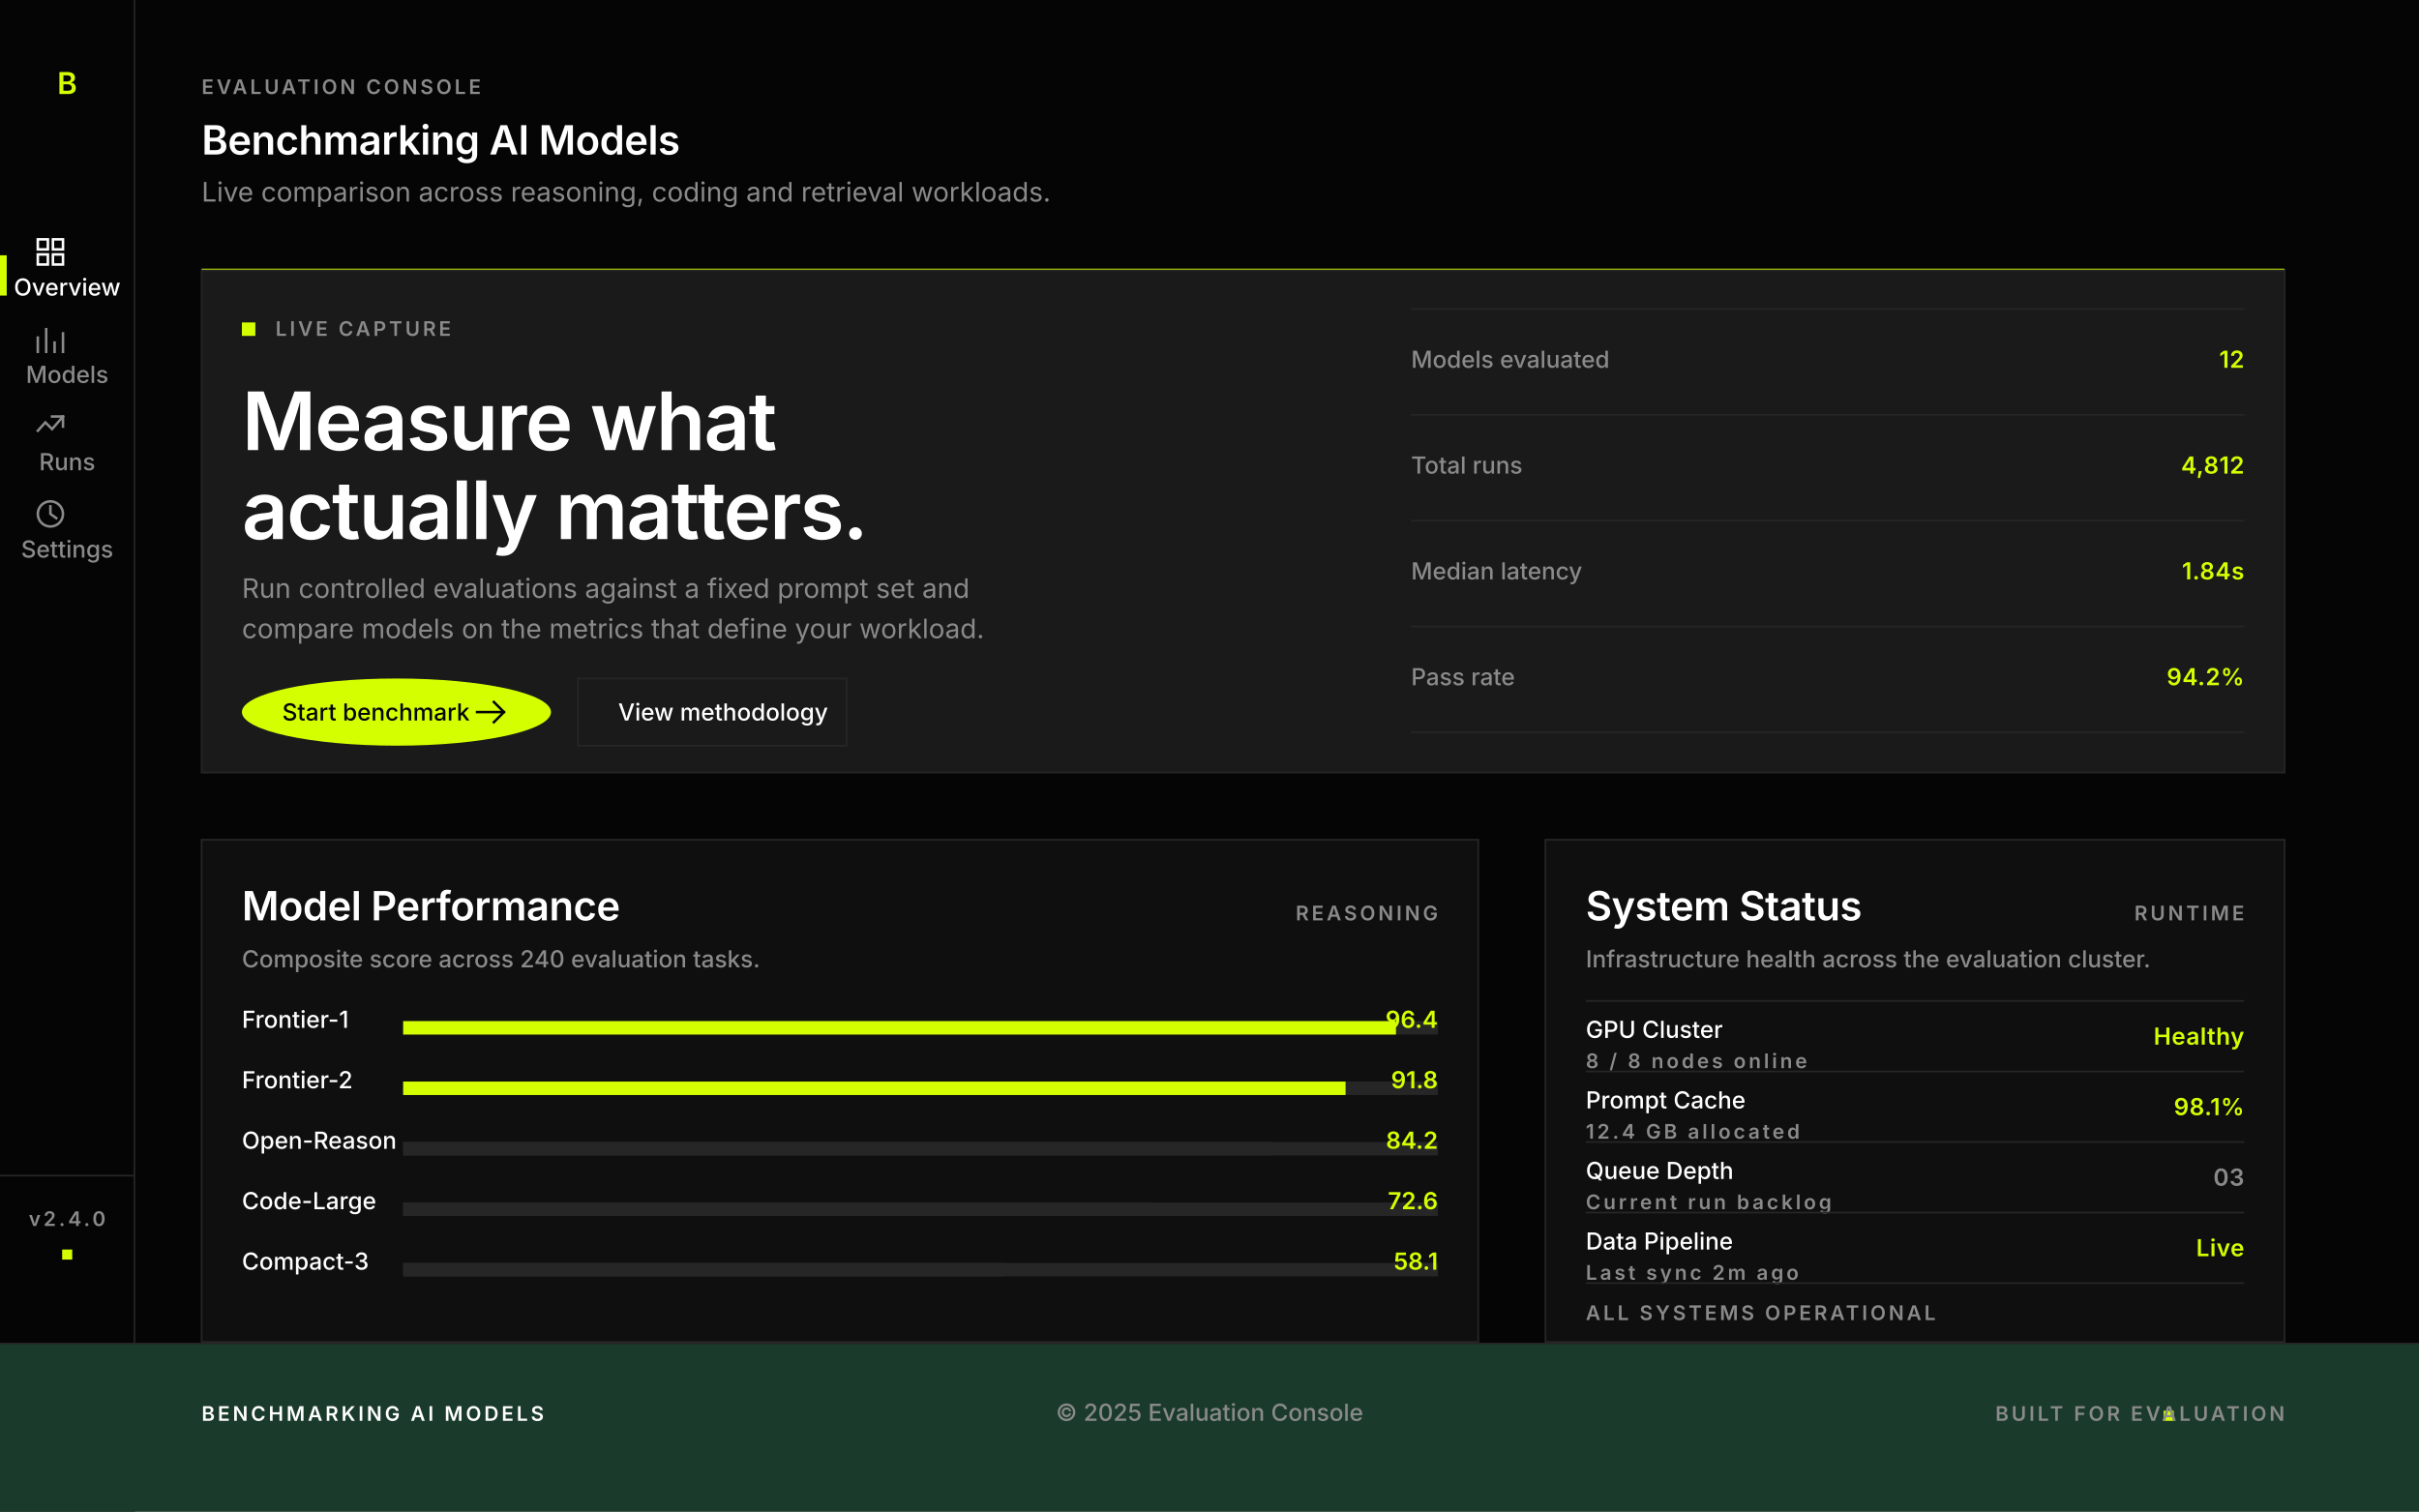
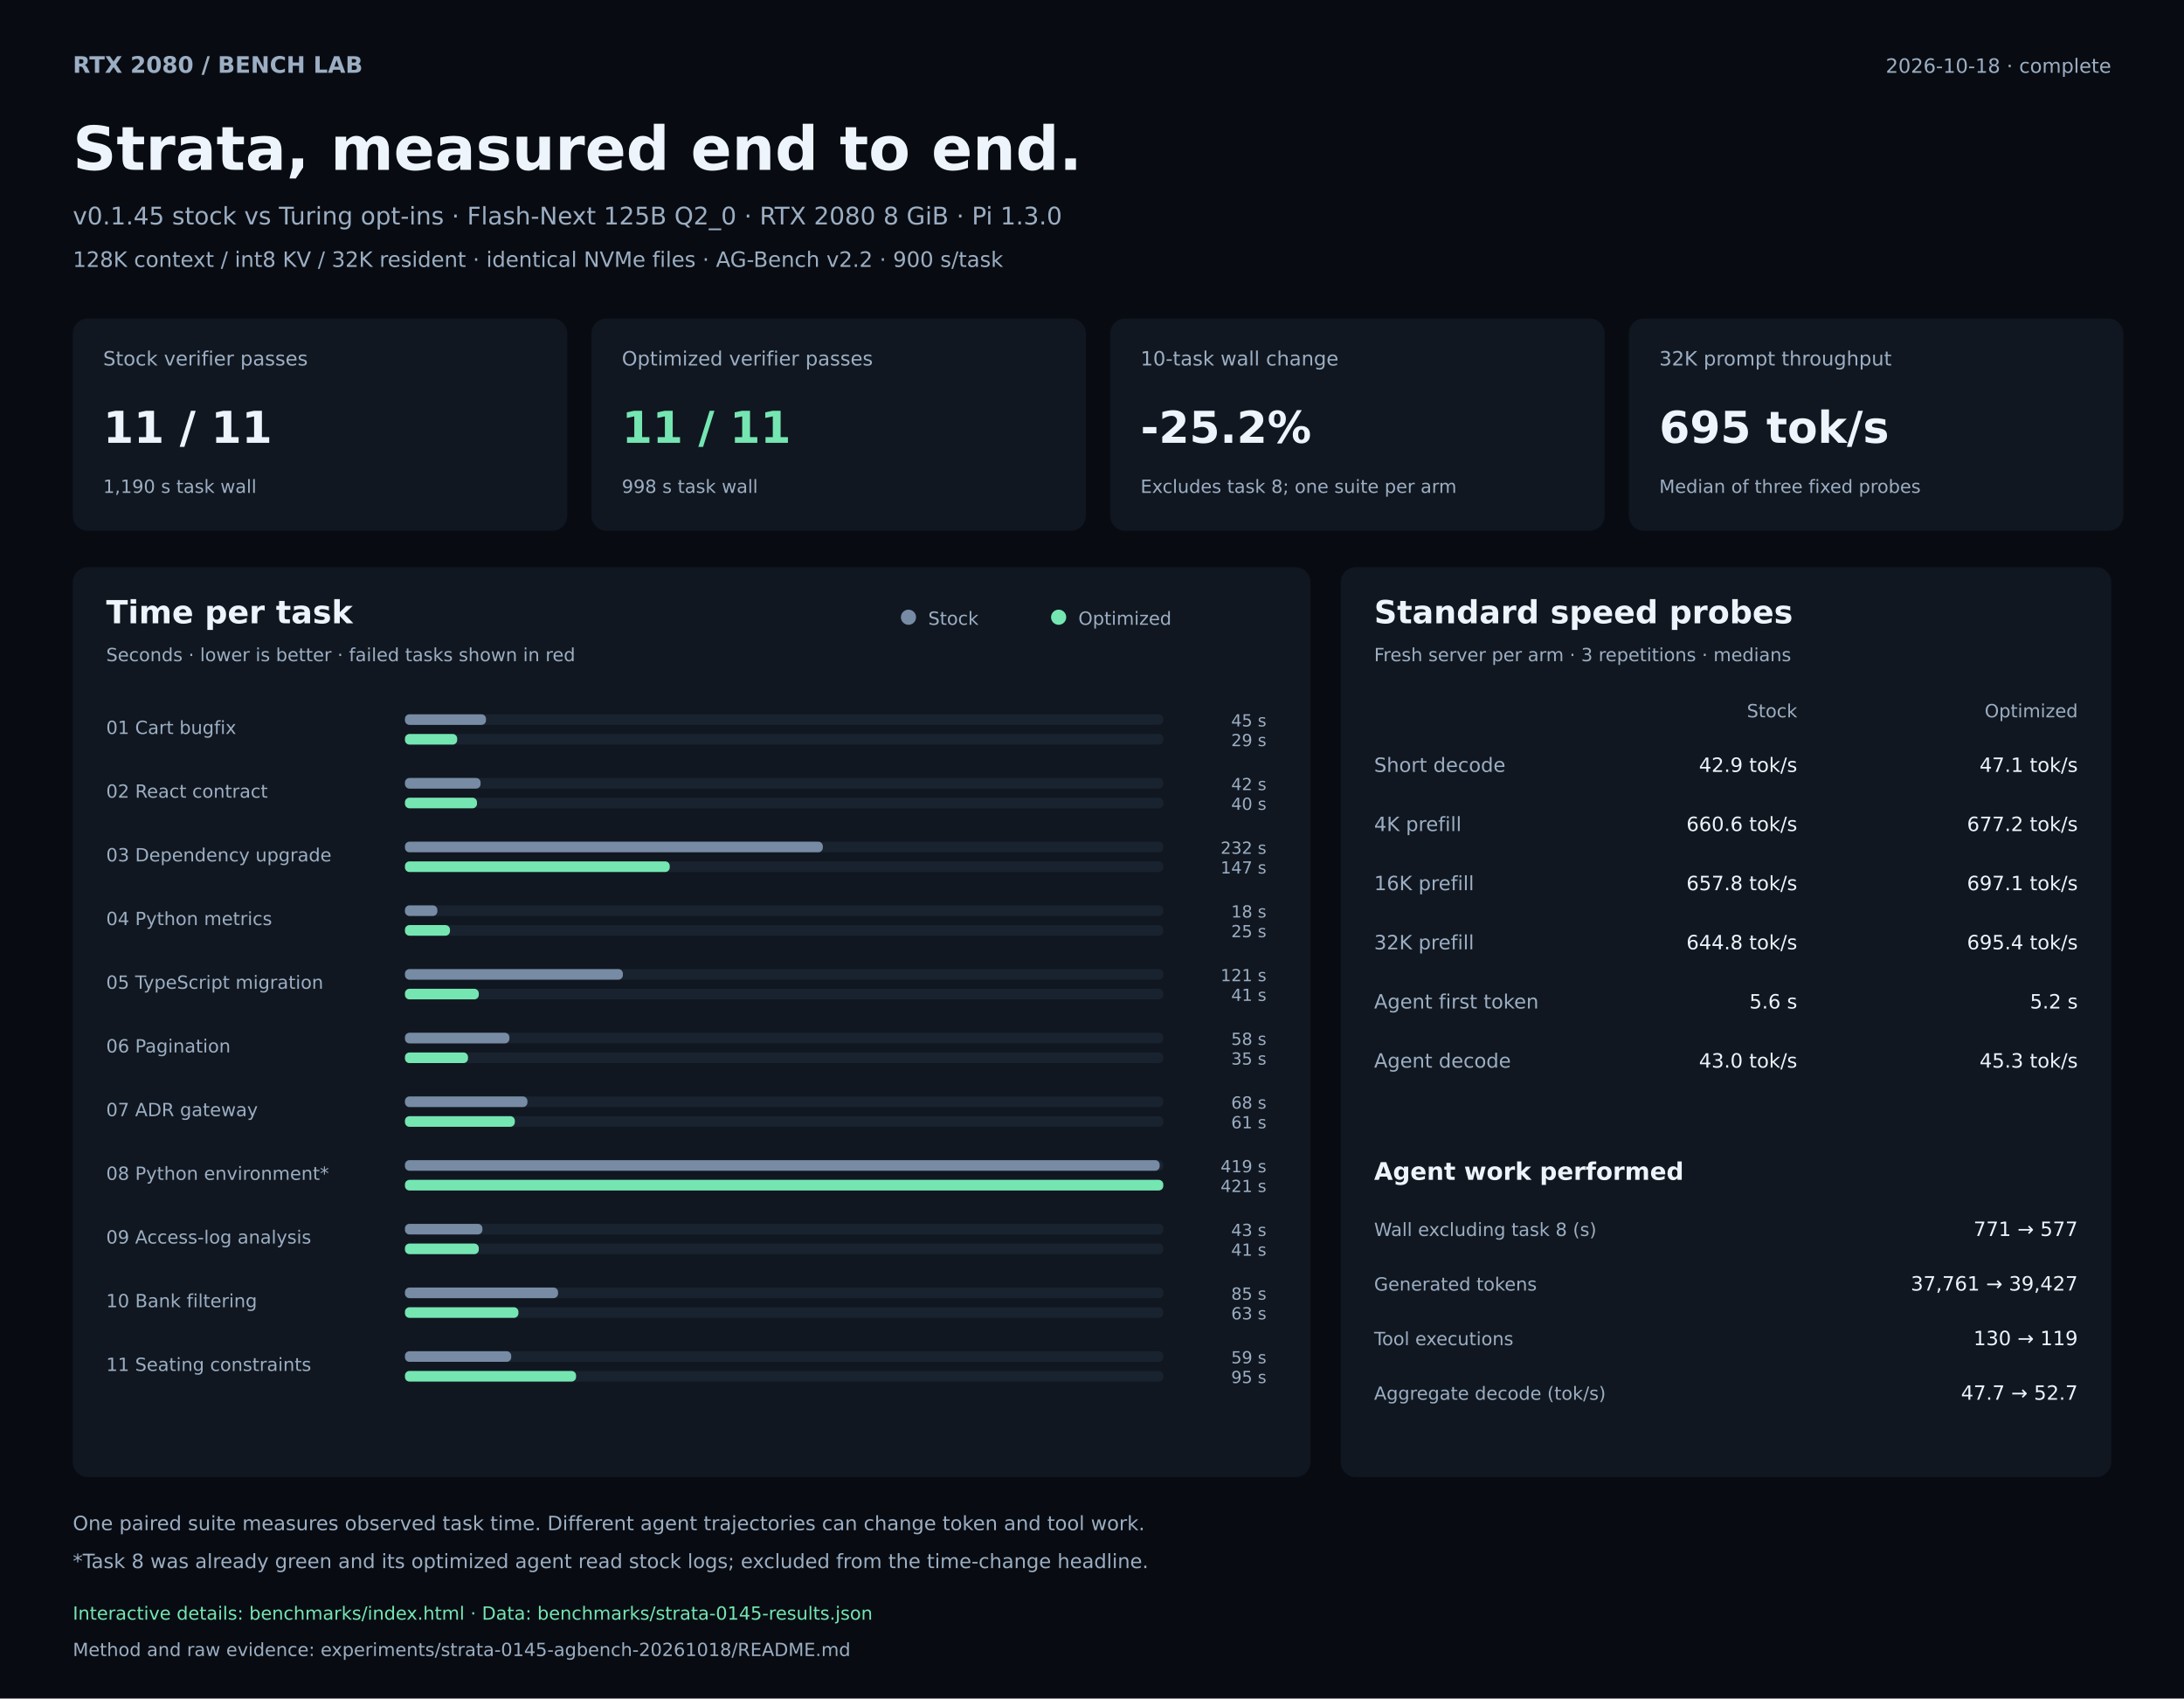
- <svg xmlns="http://www.w3.org/2000/svg" width="1440" height="900" viewBox="0 0 1440 900" role="img" aria-label="Benchmarking AI Models — Evaluation Console dashboard">
-   <defs>
-     <style>
-       text {
-         font-family: 'Inter', 'Helvetica Neue', system-ui, -apple-system, 'Segoe UI', sans-serif;
-         -webkit-font-smoothing: antialiased;
-       }
-       .display   { font-size: 48px; font-weight: 600; letter-spacing: -0.02em; fill: #ffffff; }
-       .heading   { font-size: 24px; font-weight: 600; letter-spacing: -0.01em; fill: #ffffff; }
-       .body      { font-size: 16px; font-weight: 400; fill: #8a8a8a; }
-       .label     { font-size: 14px; font-weight: 500; fill: #ffffff; }
-       .label-mut { font-size: 14px; font-weight: 500; fill: #8a8a8a; }
-       .micro     { font-size: 12px; font-weight: 600; letter-spacing: 0.14em; fill: #8a8a8a; }
-       .micro-ink { font-size: 12px; font-weight: 600; letter-spacing: 0.14em; fill: #ffffff; }
-       .value     { font-size: 14px; font-weight: 600; fill: #d4ff00; letter-spacing: 0.02em; }
-       .value-mut { font-size: 14px; font-weight: 600; fill: #8a8a8a; letter-spacing: 0.02em; }
-       .score     { font-size: 14px; font-weight: 600; fill: #d4ff00; }
-       .brand     { font-size: 18px; font-weight: 600; letter-spacing: -0.02em; fill: #d4ff00; }
-       .btn       { font-size: 14px; font-weight: 500; fill: #050505; }
-       .btn-ghost { font-size: 14px; font-weight: 500; fill: #ffffff; }
-       .icon      { fill: none; stroke: currentColor; stroke-width: 1.5; stroke-linecap: square; stroke-linejoin: miter; }
-     </style>
-     <symbol id="ico-overview" viewBox="0 0 20 20">
-       <g class="icon">
-         <rect x="2.5" y="2.5" width="6" height="6" />
-         <rect x="11.5" y="2.5" width="6" height="6" />
-         <rect x="2.5" y="11.5" width="6" height="6" />
-         <rect x="11.5" y="11.5" width="6" height="6" />
-       </g>
-     </symbol>
-     <symbol id="ico-models" viewBox="0 0 20 20">
-       <g class="icon">
-         <path d="M2.5 17.5V9M7.5 17.5V4M12.5 17.5V12M17.5 17.5V6.5" />
-       </g>
-     </symbol>
-     <symbol id="ico-runs" viewBox="0 0 20 20">
-       <g class="icon">
-         <path d="M2.5 12.5L7 7.5L11 11.5L17.5 4" />
-         <path d="M17.5 4H11M17.5 4V10" />
-       </g>
-     </symbol>
-     <symbol id="ico-settings" viewBox="0 0 20 20">
-       <g class="icon">
-         <circle cx="10" cy="10" r="7.5" />
-         <path d="M10 5.5V10L13.5 12.5" />
-       </g>
-     </symbol>
-   </defs>
-   <rect x="0" y="0" width="1440" height="900" fill="#050505" />
-   <g id="sidebar">
-     <rect x="0" y="0" width="80" height="900" fill="#050505" />
-     <line x1="80" y1="0" x2="80" y2="900" stroke="#262626" stroke-width="1" />
-     <text class="brand" x="40" y="56" text-anchor="middle">B</text>
-     <g>
-       <rect x="0" y="152" width="4" height="24" fill="#d4ff00" />
-       <use href="#ico-overview" x="20" y="140" width="20" height="20" color="#ffffff" />
-       <text class="label" x="40" y="176" text-anchor="middle">Overview</text>
-       <use href="#ico-models" x="20" y="192" width="20" height="20" color="#8a8a8a" />
-       <text class="label-mut" x="40" y="228" text-anchor="middle">Models</text>
-       <use href="#ico-runs" x="20" y="244" width="20" height="20" color="#8a8a8a" />
-       <text class="label-mut" x="40" y="280" text-anchor="middle">Runs</text>
-       <use href="#ico-settings" x="20" y="296" width="20" height="20" color="#8a8a8a" />
-       <text class="label-mut" x="40" y="332" text-anchor="middle">Settings</text>
-     </g>
-     <line x1="0" y1="700" x2="80" y2="700" stroke="#262626" stroke-width="1" />
-     <text class="micro" x="40" y="730" text-anchor="middle">v2.4.0</text>
-     <rect x="37" y="744" width="6" height="6" fill="#d4ff00" />
-   </g>
-   <g id="main">
-     <text class="micro" x="120" y="56">EVALUATION CONSOLE</text>
-     <text class="heading" x="120" y="92">Benchmarking AI Models</text>
-     <text class="body" x="120" y="120">Live comparison across reasoning, coding and retrieval workloads.</text>
-     <g id="hero">
-       <rect x="120" y="160" width="1240" height="300" fill="#1a1a1a" />
-       <rect x="120" y="160" width="1240" height="1" fill="#d4ff00" />
-       <rect x="120" y="161" width="1240" height="299" fill="none" stroke="#262626" stroke-width="1" />
-       <g>
-         <rect x="144" y="192" width="8" height="8" fill="#d4ff00" />
-         <text class="micro" x="164" y="200">LIVE CAPTURE</text>
-         <text class="display" x="144" y="268">Measure what</text>
-         <text class="display" x="144" y="321">actually matters.</text>
-         <text class="body" x="144" y="356">Run controlled evaluations against a fixed prompt set and</text>
-         <text class="body" x="144" y="380">compare models on the metrics that define your workload.</text>
-         <g>
-           <rect x="144" y="404" width="184" height="40" rx="9999" fill="#d4ff00" />
-           <text class="btn" x="168" y="429">Start benchmark</text>
-           <path d="M284 424H300M294 418L300 424L294 430" fill="none" stroke="#050505" stroke-width="1.5" stroke-linecap="square" stroke-linejoin="miter" />
-           <rect x="344" y="404" width="160" height="40" fill="none" stroke="#262626" stroke-width="1" />
-           <text class="btn-ghost" x="368" y="429">View methodology</text>
-         </g>
-       </g>
-       <g id="metrics">
-         <line x1="840" y1="184" x2="1336" y2="184" stroke="#262626" stroke-width="1" />
-         <text class="label-mut" x="840" y="219">Models evaluated</text>
-         <text class="value" x="1336" y="219" text-anchor="end">12</text>
-         <line x1="840" y1="247" x2="1336" y2="247" stroke="#262626" stroke-width="1" />
-         <text class="label-mut" x="840" y="282">Total runs</text>
-         <text class="value" x="1336" y="282" text-anchor="end">4,812</text>
-         <line x1="840" y1="310" x2="1336" y2="310" stroke="#262626" stroke-width="1" />
-         <text class="label-mut" x="840" y="345">Median latency</text>
-         <text class="value" x="1336" y="345" text-anchor="end">1.84s</text>
-         <line x1="840" y1="373" x2="1336" y2="373" stroke="#262626" stroke-width="1" />
-         <text class="label-mut" x="840" y="408">Pass rate</text>
-         <text class="value" x="1336" y="408" text-anchor="end">94.2%</text>
-         <line x1="840" y1="436" x2="1336" y2="436" stroke="#262626" stroke-width="1" />
-       </g>
-     </g>
-     <g id="panels">
-       <g id="performance">
-         <rect x="120" y="500" width="760" height="300" fill="#0f0f0f" />
-         <rect x="120" y="500" width="760" height="299" fill="none" stroke="#262626" stroke-width="1" />
-         <text class="heading" x="144" y="548">Model Performance</text>
-         <text class="micro" x="856" y="548" text-anchor="end">REASONING</text>
-         <text class="label-mut" x="144" y="576">Composite score across 240 evaluation tasks.</text>
-         <g id="chart">
-           <text class="label" x="144" y="612">Frontier-1</text>
-           <rect x="240" y="608" width="616" height="8" fill="#262626" />
-           <rect x="240" y="608" width="591" height="8" fill="#d4ff00" />
-           <text class="score" x="856" y="612" text-anchor="end">96.4</text>
-           <text class="label" x="144" y="648">Frontier-2</text>
-           <rect x="240" y="644" width="616" height="8" fill="#262626" />
-           <rect x="240" y="644" width="561" height="8" fill="#d4ff00" />
-           <text class="score" x="856" y="648" text-anchor="end">91.8</text>
-           <text class="label" x="144" y="684">Open-Reason</text>
-           <rect x="240" y="680" width="616" height="8" fill="#262626" />
-           <rect x="240" y="680" width="517" height="8" fill="#262626" />
-           <text class="score" x="856" y="684" text-anchor="end">84.2</text>
-           <text class="label" x="144" y="720">Code-Large</text>
-           <rect x="240" y="716" width="616" height="8" fill="#262626" />
-           <rect x="240" y="716" width="444" height="8" fill="#262626" />
-           <text class="score" x="856" y="720" text-anchor="end">72.6</text>
-           <text class="label" x="144" y="756">Compact-3</text>
-           <rect x="240" y="752" width="616" height="8" fill="#262626" />
-           <rect x="240" y="752" width="357" height="8" fill="#262626" />
-           <text class="score" x="856" y="756" text-anchor="end">58.1</text>
-         </g>
-       </g>
-       <g id="system-status">
-         <rect x="920" y="500" width="440" height="300" fill="#0f0f0f" />
-         <rect x="920" y="500" width="440" height="299" fill="none" stroke="#262626" stroke-width="1" />
-         <text class="heading" x="944" y="548">System Status</text>
-         <text class="micro" x="1336" y="548" text-anchor="end">RUNTIME</text>
-         <text class="label-mut" x="944" y="576">Infrastructure health across the evaluation cluster.</text>
-         <g id="status-list">
-           <line x1="944" y1="596" x2="1336" y2="596" stroke="#262626" stroke-width="1" />
-           <text class="label" x="944" y="618">GPU Cluster</text>
-           <text class="micro" x="944" y="636">8 / 8 nodes online</text>
-           <text class="value" x="1336" y="622" text-anchor="end">Healthy</text>
-           <line x1="944" y1="638" x2="1336" y2="638" stroke="#262626" stroke-width="1" />
-           <text class="label" x="944" y="660">Prompt Cache</text>
-           <text class="micro" x="944" y="678">12.4 GB allocated</text>
-           <text class="value" x="1336" y="664" text-anchor="end">98.1%</text>
-           <line x1="944" y1="680" x2="1336" y2="680" stroke="#262626" stroke-width="1" />
-           <text class="label" x="944" y="702">Queue Depth</text>
-           <text class="micro" x="944" y="720">Current run backlog</text>
-           <text class="value-mut" x="1336" y="706" text-anchor="end">03</text>
-           <line x1="944" y1="722" x2="1336" y2="722" stroke="#262626" stroke-width="1" />
-           <text class="label" x="944" y="744">Data Pipeline</text>
-           <text class="micro" x="944" y="762">Last sync 2m ago</text>
-           <text class="value" x="1336" y="748" text-anchor="end">Live</text>
-           <line x1="944" y1="764" x2="1336" y2="764" stroke="#262626" stroke-width="1" />
-         </g>
-         <text class="micro" x="944" y="786">ALL SYSTEMS OPERATIONAL</text>
-       </g>
-     </g>
-   </g>
-   <g id="footer">
-     <rect x="0" y="800" width="1440" height="100" fill="#1a3b2b" />
-     <line x1="0" y1="800" x2="1440" y2="800" stroke="#262626" stroke-width="1" />
-     <text class="micro-ink" x="120" y="846">BENCHMARKING AI MODELS</text>
-     <text class="label-mut" x="720" y="846" text-anchor="middle">© 2025 Evaluation Console</text>
-     <rect x="1288" y="840" width="6" height="6" fill="#d4ff00" />
-     <text class="micro" x="1360" y="846" text-anchor="end">BUILT FOR EVALUATION</text>
-   </g>
+ <svg xmlns="http://www.w3.org/2000/svg" width="1440" height="1120" viewBox="0 0 1440 1120">
+   <rect width="1440" height="1120" fill="#080c12" />
+   <text x="48" y="48" font-family="DejaVu Sans, sans-serif" font-size="15" fill="#9caec3" font-weight="700" text-anchor="start">RTX 2080 / BENCH LAB</text>
+   <text x="1392" y="48" font-family="DejaVu Sans, sans-serif" font-size="13" fill="#9caec3" font-weight="400" text-anchor="end">2026-10-18 · complete</text>
+   <text x="48" y="112" font-family="DejaVu Sans, sans-serif" font-size="40" fill="#edf4fb" font-weight="700" text-anchor="start">Strata, measured end to end.</text>
+   <text x="48" y="148" font-family="DejaVu Sans, sans-serif" font-size="16" fill="#9caec3" font-weight="400" text-anchor="start">v0.1.45 stock vs Turing opt-ins · Flash-Next 125B Q2_0 · RTX 2080 8 GiB · Pi 1.3.0</text>
+   <text x="48" y="176" font-family="DejaVu Sans, sans-serif" font-size="14" fill="#9caec3" font-weight="400" text-anchor="start">128K context / int8 KV / 32K resident · identical NVMe files · AG-Bench v2.2 · 900 s/task</text>
+   <rect x="48" y="210" width="326" height="140" rx="10" fill="#101720" />
+   <text x="68" y="241" font-family="DejaVu Sans, sans-serif" font-size="13" fill="#9caec3" font-weight="400" text-anchor="start">Stock verifier passes</text>
+   <text x="68" y="292" font-family="DejaVu Sans, sans-serif" font-size="29" fill="#edf4fb" font-weight="700" text-anchor="start">11 / 11</text>
+   <text x="68" y="325" font-family="DejaVu Sans, sans-serif" font-size="12" fill="#9caec3" font-weight="400" text-anchor="start">1,190 s task wall</text>
+   <rect x="390" y="210" width="326" height="140" rx="10" fill="#101720" />
+   <text x="410" y="241" font-family="DejaVu Sans, sans-serif" font-size="13" fill="#9caec3" font-weight="400" text-anchor="start">Optimized verifier passes</text>
+   <text x="410" y="292" font-family="DejaVu Sans, sans-serif" font-size="29" fill="#75e6b2" font-weight="700" text-anchor="start">11 / 11</text>
+   <text x="410" y="325" font-family="DejaVu Sans, sans-serif" font-size="12" fill="#9caec3" font-weight="400" text-anchor="start">998 s task wall</text>
+   <rect x="732" y="210" width="326" height="140" rx="10" fill="#101720" />
+   <text x="752" y="241" font-family="DejaVu Sans, sans-serif" font-size="13" fill="#9caec3" font-weight="400" text-anchor="start">10-task wall change</text>
+   <text x="752" y="292" font-family="DejaVu Sans, sans-serif" font-size="29" fill="#edf4fb" font-weight="700" text-anchor="start">-25.2%</text>
+   <text x="752" y="325" font-family="DejaVu Sans, sans-serif" font-size="12" fill="#9caec3" font-weight="400" text-anchor="start">Excludes task 8; one suite per arm</text>
+   <rect x="1074" y="210" width="326" height="140" rx="10" fill="#101720" />
+   <text x="1094" y="241" font-family="DejaVu Sans, sans-serif" font-size="13" fill="#9caec3" font-weight="400" text-anchor="start">32K prompt throughput</text>
+   <text x="1094" y="292" font-family="DejaVu Sans, sans-serif" font-size="29" fill="#edf4fb" font-weight="700" text-anchor="start">695 tok/s</text>
+   <text x="1094" y="325" font-family="DejaVu Sans, sans-serif" font-size="12" fill="#9caec3" font-weight="400" text-anchor="start">Median of three fixed probes</text>
+   <rect x="48" y="374" width="816" height="600" rx="10" fill="#101720" />
+   <rect x="884" y="374" width="508" height="600" rx="10" fill="#101720" />
+   <text x="70" y="411" font-family="DejaVu Sans, sans-serif" font-size="21" fill="#edf4fb" font-weight="700" text-anchor="start">Time per task</text>
+   <text x="70" y="436" font-family="DejaVu Sans, sans-serif" font-size="12" fill="#9caec3" font-weight="400" text-anchor="start">Seconds · lower is better · failed tasks shown in red</text>
+   <rect x="594" y="402" width="10" height="10" rx="5" fill="#778ba5" />
+   <text x="612" y="412" font-family="DejaVu Sans, sans-serif" font-size="12" fill="#9caec3" font-weight="400" text-anchor="start">Stock</text>
+   <rect x="693" y="402" width="10" height="10" rx="5" fill="#75e6b2" />
+   <text x="711" y="412" font-family="DejaVu Sans, sans-serif" font-size="12" fill="#9caec3" font-weight="400" text-anchor="start">Optimized</text>
+   <text x="70" y="484" font-family="DejaVu Sans, sans-serif" font-size="12" fill="#9caec3" font-weight="400" text-anchor="start">01  Cart bugfix</text>
+   <rect x="267" y="471" width="500" height="7" rx="3" fill="#192330" />
+   <rect x="267" y="471" width="53.444" height="7" rx="3" fill="#778ba5" />
+   <text x="835" y="479" font-family="DejaVu Sans, sans-serif" font-size="11" fill="#9caec3" font-weight="400" text-anchor="end">45 s</text>
+   <rect x="267" y="484" width="500" height="7" rx="3" fill="#192330" />
+   <rect x="267" y="484" width="34.442" height="7" rx="3" fill="#75e6b2" />
+   <text x="835" y="492" font-family="DejaVu Sans, sans-serif" font-size="11" fill="#9caec3" font-weight="400" text-anchor="end">29 s</text>
+   <text x="70" y="526" font-family="DejaVu Sans, sans-serif" font-size="12" fill="#9caec3" font-weight="400" text-anchor="start">02  React contract</text>
+   <rect x="267" y="513" width="500" height="7" rx="3" fill="#192330" />
+   <rect x="267" y="513" width="49.881" height="7" rx="3" fill="#778ba5" />
+   <text x="835" y="521" font-family="DejaVu Sans, sans-serif" font-size="11" fill="#9caec3" font-weight="400" text-anchor="end">42 s</text>
+   <rect x="267" y="526" width="500" height="7" rx="3" fill="#192330" />
+   <rect x="267" y="526" width="47.506" height="7" rx="3" fill="#75e6b2" />
+   <text x="835" y="534" font-family="DejaVu Sans, sans-serif" font-size="11" fill="#9caec3" font-weight="400" text-anchor="end">40 s</text>
+   <text x="70" y="568" font-family="DejaVu Sans, sans-serif" font-size="12" fill="#9caec3" font-weight="400" text-anchor="start">03  Dependency upgrade</text>
+   <rect x="267" y="555" width="500" height="7" rx="3" fill="#192330" />
+   <rect x="267" y="555" width="275.534" height="7" rx="3" fill="#778ba5" />
+   <text x="835" y="563" font-family="DejaVu Sans, sans-serif" font-size="11" fill="#9caec3" font-weight="400" text-anchor="end">232 s</text>
+   <rect x="267" y="568" width="500" height="7" rx="3" fill="#192330" />
+   <rect x="267" y="568" width="174.584" height="7" rx="3" fill="#75e6b2" />
+   <text x="835" y="576" font-family="DejaVu Sans, sans-serif" font-size="11" fill="#9caec3" font-weight="400" text-anchor="end">147 s</text>
+   <text x="70" y="610" font-family="DejaVu Sans, sans-serif" font-size="12" fill="#9caec3" font-weight="400" text-anchor="start">04  Python metrics</text>
+   <rect x="267" y="597" width="500" height="7" rx="3" fill="#192330" />
+   <rect x="267" y="597" width="21.378" height="7" rx="3" fill="#778ba5" />
+   <text x="835" y="605" font-family="DejaVu Sans, sans-serif" font-size="11" fill="#9caec3" font-weight="400" text-anchor="end">18 s</text>
+   <rect x="267" y="610" width="500" height="7" rx="3" fill="#192330" />
+   <rect x="267" y="610" width="29.691" height="7" rx="3" fill="#75e6b2" />
+   <text x="835" y="618" font-family="DejaVu Sans, sans-serif" font-size="11" fill="#9caec3" font-weight="400" text-anchor="end">25 s</text>
+   <text x="70" y="652" font-family="DejaVu Sans, sans-serif" font-size="12" fill="#9caec3" font-weight="400" text-anchor="start">05  TypeScript migration</text>
+   <rect x="267" y="639" width="500" height="7" rx="3" fill="#192330" />
+   <rect x="267" y="639" width="143.705" height="7" rx="3" fill="#778ba5" />
+   <text x="835" y="647" font-family="DejaVu Sans, sans-serif" font-size="11" fill="#9caec3" font-weight="400" text-anchor="end">121 s</text>
+   <rect x="267" y="652" width="500" height="7" rx="3" fill="#192330" />
+   <rect x="267" y="652" width="48.694" height="7" rx="3" fill="#75e6b2" />
+   <text x="835" y="660" font-family="DejaVu Sans, sans-serif" font-size="11" fill="#9caec3" font-weight="400" text-anchor="end">41 s</text>
+   <text x="70" y="694" font-family="DejaVu Sans, sans-serif" font-size="12" fill="#9caec3" font-weight="400" text-anchor="start">06  Pagination</text>
+   <rect x="267" y="681" width="500" height="7" rx="3" fill="#192330" />
+   <rect x="267" y="681" width="68.884" height="7" rx="3" fill="#778ba5" />
+   <text x="835" y="689" font-family="DejaVu Sans, sans-serif" font-size="11" fill="#9caec3" font-weight="400" text-anchor="end">58 s</text>
+   <rect x="267" y="694" width="500" height="7" rx="3" fill="#192330" />
+   <rect x="267" y="694" width="41.568" height="7" rx="3" fill="#75e6b2" />
+   <text x="835" y="702" font-family="DejaVu Sans, sans-serif" font-size="11" fill="#9caec3" font-weight="400" text-anchor="end">35 s</text>
+   <text x="70" y="736" font-family="DejaVu Sans, sans-serif" font-size="12" fill="#9caec3" font-weight="400" text-anchor="start">07  ADR gateway</text>
+   <rect x="267" y="723" width="500" height="7" rx="3" fill="#192330" />
+   <rect x="267" y="723" width="80.76" height="7" rx="3" fill="#778ba5" />
+   <text x="835" y="731" font-family="DejaVu Sans, sans-serif" font-size="11" fill="#9caec3" font-weight="400" text-anchor="end">68 s</text>
+   <rect x="267" y="736" width="500" height="7" rx="3" fill="#192330" />
+   <rect x="267" y="736" width="72.447" height="7" rx="3" fill="#75e6b2" />
+   <text x="835" y="744" font-family="DejaVu Sans, sans-serif" font-size="11" fill="#9caec3" font-weight="400" text-anchor="end">61 s</text>
+   <text x="70" y="778" font-family="DejaVu Sans, sans-serif" font-size="12" fill="#9caec3" font-weight="400" text-anchor="start">08  Python environment*</text>
+   <rect x="267" y="765" width="500" height="7" rx="3" fill="#192330" />
+   <rect x="267" y="765" width="497.625" height="7" rx="3" fill="#778ba5" />
+   <text x="835" y="773" font-family="DejaVu Sans, sans-serif" font-size="11" fill="#9caec3" font-weight="400" text-anchor="end">419 s</text>
+   <rect x="267" y="778" width="500" height="7" rx="3" fill="#192330" />
+   <rect x="267" y="778" width="500.0" height="7" rx="3" fill="#75e6b2" />
+   <text x="835" y="786" font-family="DejaVu Sans, sans-serif" font-size="11" fill="#9caec3" font-weight="400" text-anchor="end">421 s</text>
+   <text x="70" y="820" font-family="DejaVu Sans, sans-serif" font-size="12" fill="#9caec3" font-weight="400" text-anchor="start">09  Access-log analysis</text>
+   <rect x="267" y="807" width="500" height="7" rx="3" fill="#192330" />
+   <rect x="267" y="807" width="51.069" height="7" rx="3" fill="#778ba5" />
+   <text x="835" y="815" font-family="DejaVu Sans, sans-serif" font-size="11" fill="#9caec3" font-weight="400" text-anchor="end">43 s</text>
+   <rect x="267" y="820" width="500" height="7" rx="3" fill="#192330" />
+   <rect x="267" y="820" width="48.694" height="7" rx="3" fill="#75e6b2" />
+   <text x="835" y="828" font-family="DejaVu Sans, sans-serif" font-size="11" fill="#9caec3" font-weight="400" text-anchor="end">41 s</text>
+   <text x="70" y="862" font-family="DejaVu Sans, sans-serif" font-size="12" fill="#9caec3" font-weight="400" text-anchor="start">10  Bank filtering</text>
+   <rect x="267" y="849" width="500" height="7" rx="3" fill="#192330" />
+   <rect x="267" y="849" width="100.95" height="7" rx="3" fill="#778ba5" />
+   <text x="835" y="857" font-family="DejaVu Sans, sans-serif" font-size="11" fill="#9caec3" font-weight="400" text-anchor="end">85 s</text>
+   <rect x="267" y="862" width="500" height="7" rx="3" fill="#192330" />
+   <rect x="267" y="862" width="74.822" height="7" rx="3" fill="#75e6b2" />
+   <text x="835" y="870" font-family="DejaVu Sans, sans-serif" font-size="11" fill="#9caec3" font-weight="400" text-anchor="end">63 s</text>
+   <text x="70" y="904" font-family="DejaVu Sans, sans-serif" font-size="12" fill="#9caec3" font-weight="400" text-anchor="start">11  Seating constraints</text>
+   <rect x="267" y="891" width="500" height="7" rx="3" fill="#192330" />
+   <rect x="267" y="891" width="70.071" height="7" rx="3" fill="#778ba5" />
+   <text x="835" y="899" font-family="DejaVu Sans, sans-serif" font-size="11" fill="#9caec3" font-weight="400" text-anchor="end">59 s</text>
+   <rect x="267" y="904" width="500" height="7" rx="3" fill="#192330" />
+   <rect x="267" y="904" width="112.827" height="7" rx="3" fill="#75e6b2" />
+   <text x="835" y="912" font-family="DejaVu Sans, sans-serif" font-size="11" fill="#9caec3" font-weight="400" text-anchor="end">95 s</text>
+   <text x="906" y="411" font-family="DejaVu Sans, sans-serif" font-size="21" fill="#edf4fb" font-weight="700" text-anchor="start">Standard speed probes</text>
+   <text x="906" y="436" font-family="DejaVu Sans, sans-serif" font-size="12" fill="#9caec3" font-weight="400" text-anchor="start">Fresh server per arm · 3 repetitions · medians</text>
+   <text x="1185" y="473" font-family="DejaVu Sans, sans-serif" font-size="12" fill="#9caec3" font-weight="400" text-anchor="end">Stock</text>
+   <text x="1370" y="473" font-family="DejaVu Sans, sans-serif" font-size="12" fill="#9caec3" font-weight="400" text-anchor="end">Optimized</text>
+   <text x="906" y="509" font-family="DejaVu Sans, sans-serif" font-size="13" fill="#9caec3" font-weight="400" text-anchor="start">Short decode</text>
+   <text x="1185" y="509" font-family="DejaVu Sans, sans-serif" font-size="13" fill="#edf4fb" font-weight="400" text-anchor="end">42.9 tok/s</text>
+   <text x="1370" y="509" font-family="DejaVu Sans, sans-serif" font-size="13" fill="#edf4fb" font-weight="400" text-anchor="end">47.1 tok/s</text>
+   <text x="906" y="548" font-family="DejaVu Sans, sans-serif" font-size="13" fill="#9caec3" font-weight="400" text-anchor="start">4K prefill</text>
+   <text x="1185" y="548" font-family="DejaVu Sans, sans-serif" font-size="13" fill="#edf4fb" font-weight="400" text-anchor="end">660.6 tok/s</text>
+   <text x="1370" y="548" font-family="DejaVu Sans, sans-serif" font-size="13" fill="#edf4fb" font-weight="400" text-anchor="end">677.2 tok/s</text>
+   <text x="906" y="587" font-family="DejaVu Sans, sans-serif" font-size="13" fill="#9caec3" font-weight="400" text-anchor="start">16K prefill</text>
+   <text x="1185" y="587" font-family="DejaVu Sans, sans-serif" font-size="13" fill="#edf4fb" font-weight="400" text-anchor="end">657.8 tok/s</text>
+   <text x="1370" y="587" font-family="DejaVu Sans, sans-serif" font-size="13" fill="#edf4fb" font-weight="400" text-anchor="end">697.1 tok/s</text>
+   <text x="906" y="626" font-family="DejaVu Sans, sans-serif" font-size="13" fill="#9caec3" font-weight="400" text-anchor="start">32K prefill</text>
+   <text x="1185" y="626" font-family="DejaVu Sans, sans-serif" font-size="13" fill="#edf4fb" font-weight="400" text-anchor="end">644.8 tok/s</text>
+   <text x="1370" y="626" font-family="DejaVu Sans, sans-serif" font-size="13" fill="#edf4fb" font-weight="400" text-anchor="end">695.4 tok/s</text>
+   <text x="906" y="665" font-family="DejaVu Sans, sans-serif" font-size="13" fill="#9caec3" font-weight="400" text-anchor="start">Agent first token</text>
+   <text x="1185" y="665" font-family="DejaVu Sans, sans-serif" font-size="13" fill="#edf4fb" font-weight="400" text-anchor="end">5.6 s</text>
+   <text x="1370" y="665" font-family="DejaVu Sans, sans-serif" font-size="13" fill="#edf4fb" font-weight="400" text-anchor="end">5.2 s</text>
+   <text x="906" y="704" font-family="DejaVu Sans, sans-serif" font-size="13" fill="#9caec3" font-weight="400" text-anchor="start">Agent decode</text>
+   <text x="1185" y="704" font-family="DejaVu Sans, sans-serif" font-size="13" fill="#edf4fb" font-weight="400" text-anchor="end">43.0 tok/s</text>
+   <text x="1370" y="704" font-family="DejaVu Sans, sans-serif" font-size="13" fill="#edf4fb" font-weight="400" text-anchor="end">45.3 tok/s</text>
+   <text x="906" y="778" font-family="DejaVu Sans, sans-serif" font-size="16" fill="#edf4fb" font-weight="700" text-anchor="start">Agent work performed</text>
+   <text x="906" y="815" font-family="DejaVu Sans, sans-serif" font-size="12" fill="#9caec3" font-weight="400" text-anchor="start">Wall excluding task 8 (s)</text>
+   <text x="1370" y="815" font-family="DejaVu Sans, sans-serif" font-size="13" fill="#edf4fb" font-weight="400" text-anchor="end">771 → 577</text>
+   <text x="906" y="851" font-family="DejaVu Sans, sans-serif" font-size="12" fill="#9caec3" font-weight="400" text-anchor="start">Generated tokens</text>
+   <text x="1370" y="851" font-family="DejaVu Sans, sans-serif" font-size="13" fill="#edf4fb" font-weight="400" text-anchor="end">37,761 → 39,427</text>
+   <text x="906" y="887" font-family="DejaVu Sans, sans-serif" font-size="12" fill="#9caec3" font-weight="400" text-anchor="start">Tool executions</text>
+   <text x="1370" y="887" font-family="DejaVu Sans, sans-serif" font-size="13" fill="#edf4fb" font-weight="400" text-anchor="end">130 → 119</text>
+   <text x="906" y="923" font-family="DejaVu Sans, sans-serif" font-size="12" fill="#9caec3" font-weight="400" text-anchor="start">Aggregate decode (tok/s)</text>
+   <text x="1370" y="923" font-family="DejaVu Sans, sans-serif" font-size="13" fill="#edf4fb" font-weight="400" text-anchor="end">47.7 → 52.7</text>
+   <text x="48" y="1009" font-family="DejaVu Sans, sans-serif" font-size="13" fill="#9caec3" font-weight="400" text-anchor="start">One paired suite measures observed task time. Different agent trajectories can change token and tool work.</text>
+   <text x="48" y="1034" font-family="DejaVu Sans, sans-serif" font-size="13" fill="#9caec3" font-weight="400" text-anchor="start">*Task 8 was already green and its optimized agent read stock logs; excluded from the time-change headline.</text>
+   <text x="48" y="1068" font-family="DejaVu Sans, sans-serif" font-size="12" fill="#75e6b2" font-weight="400" text-anchor="start">Interactive details: benchmarks/index.html · Data: benchmarks/strata-0145-results.json</text>
+   <text x="48" y="1092" font-family="DejaVu Sans, sans-serif" font-size="12" fill="#9caec3" font-weight="400" text-anchor="start">Method and raw evidence: experiments/strata-0145-agbench-20261018/README.md</text>
</svg>
